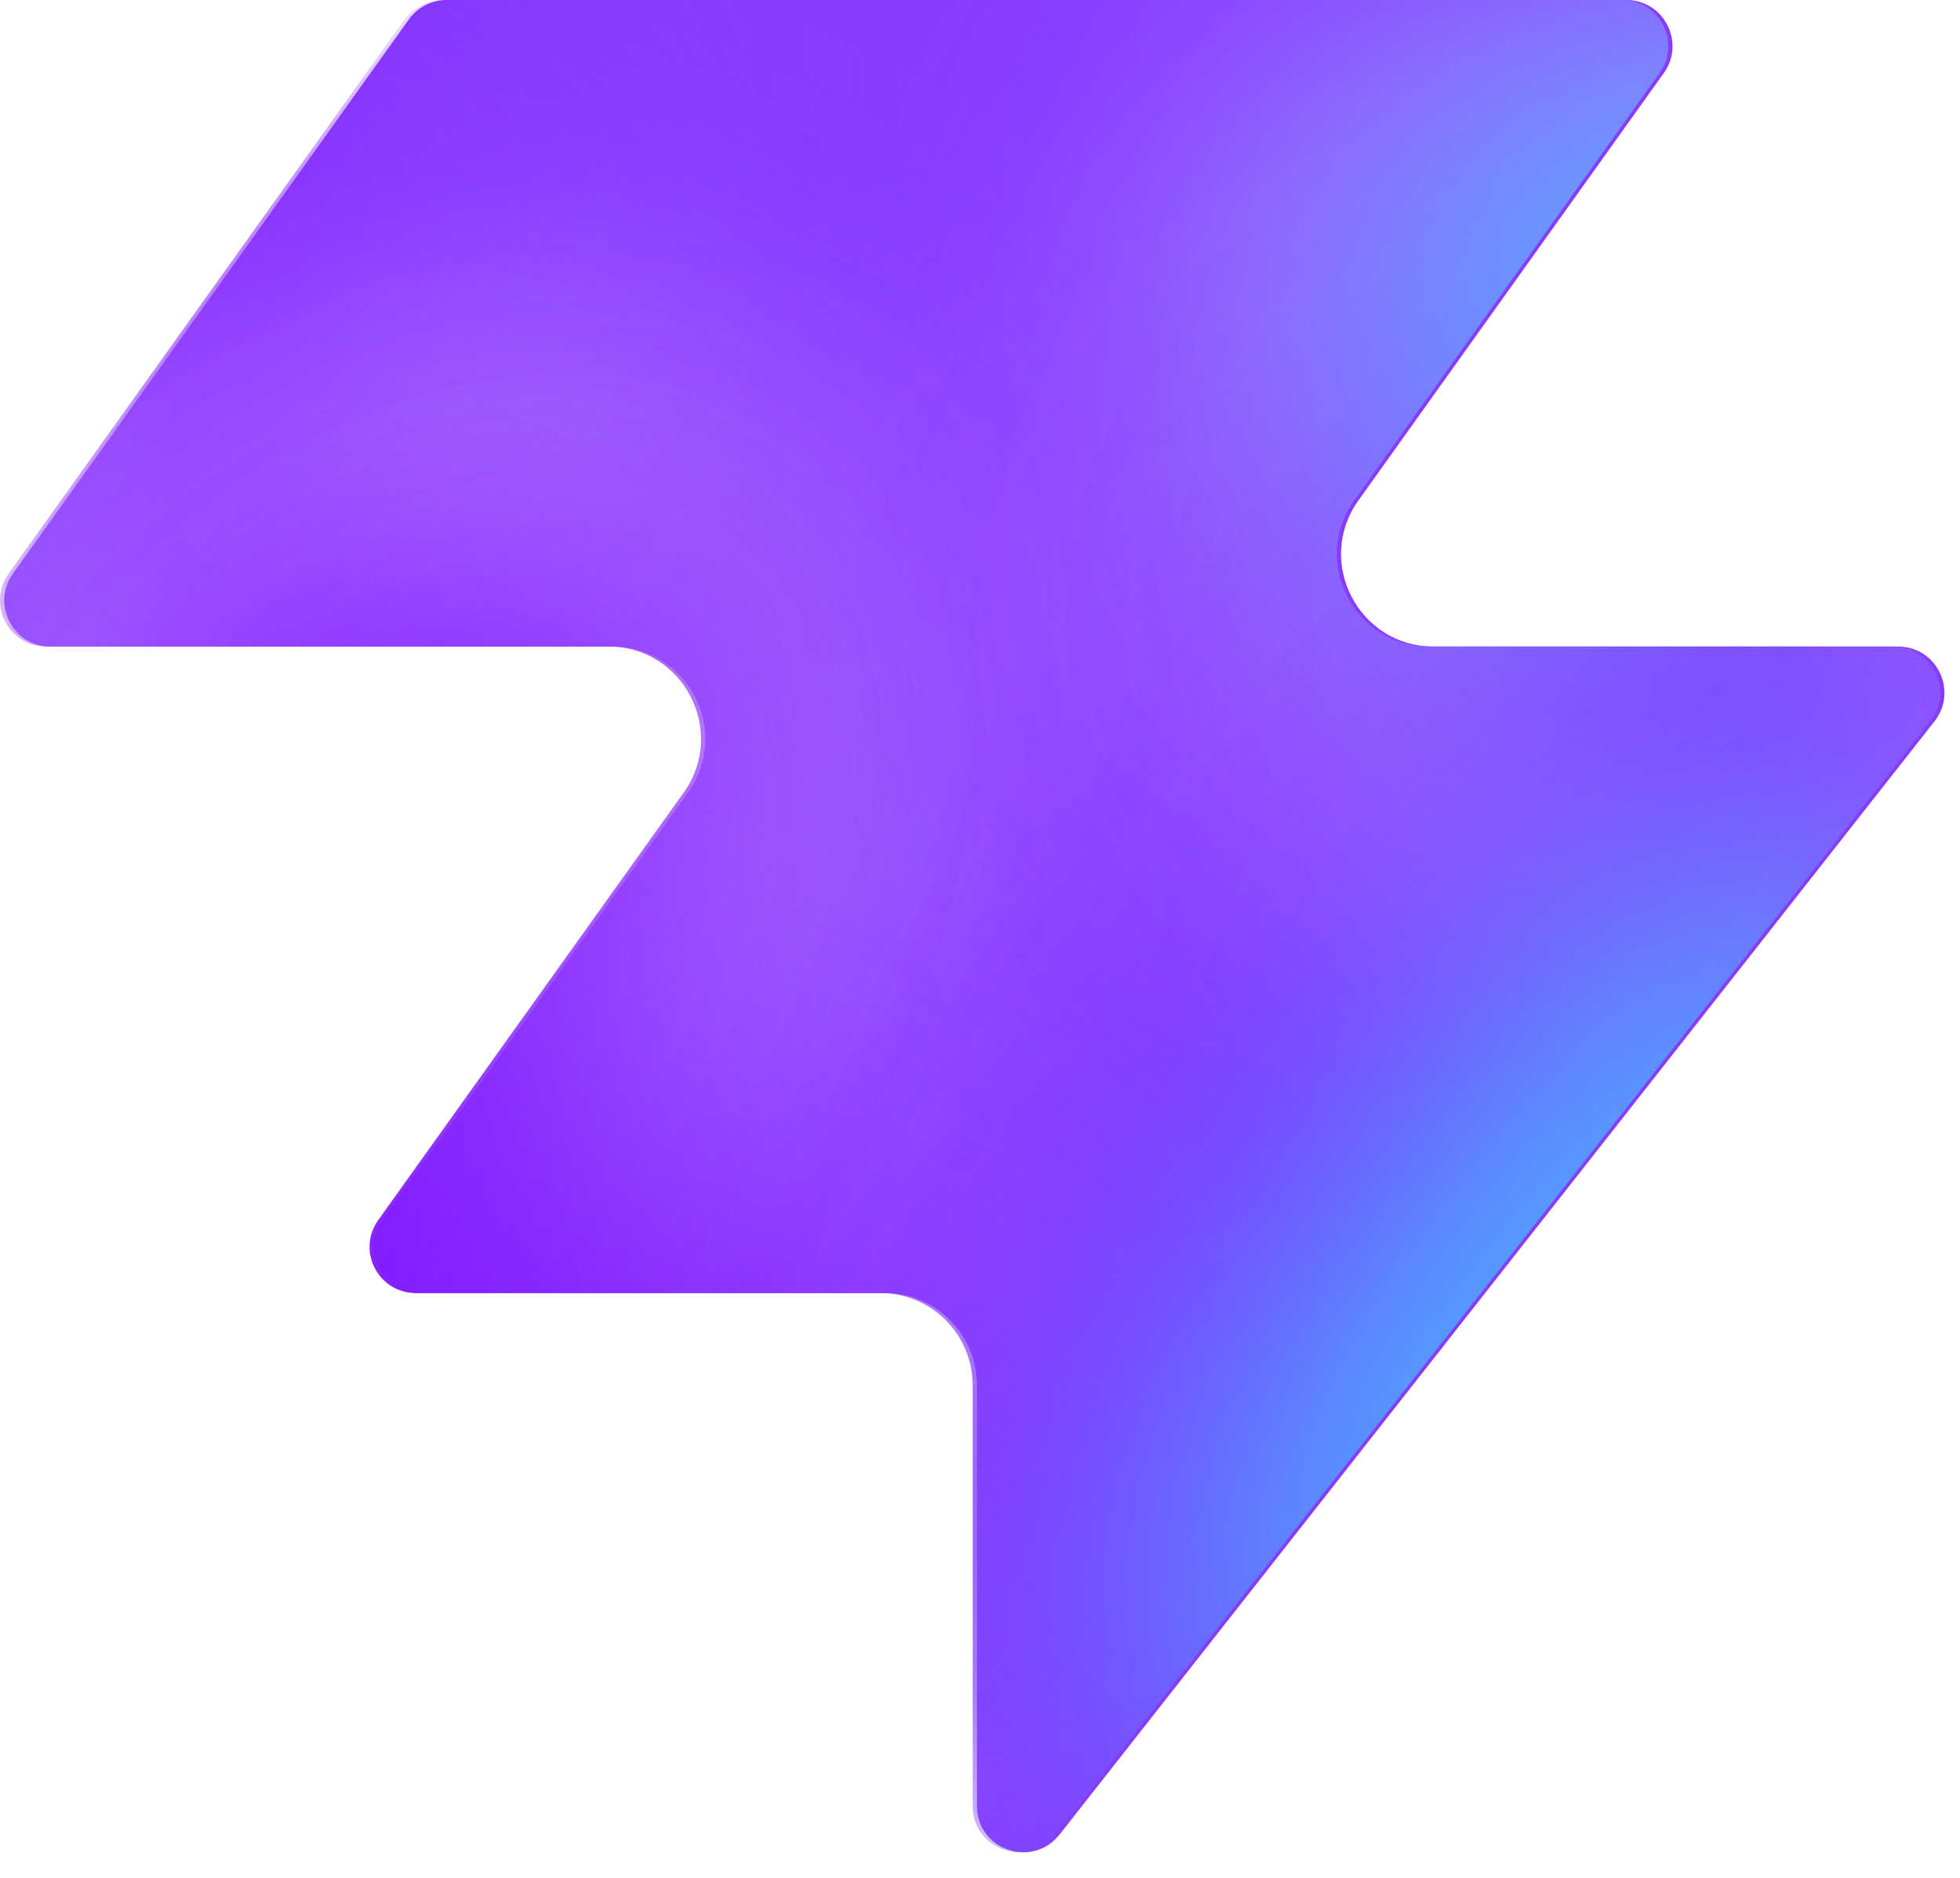
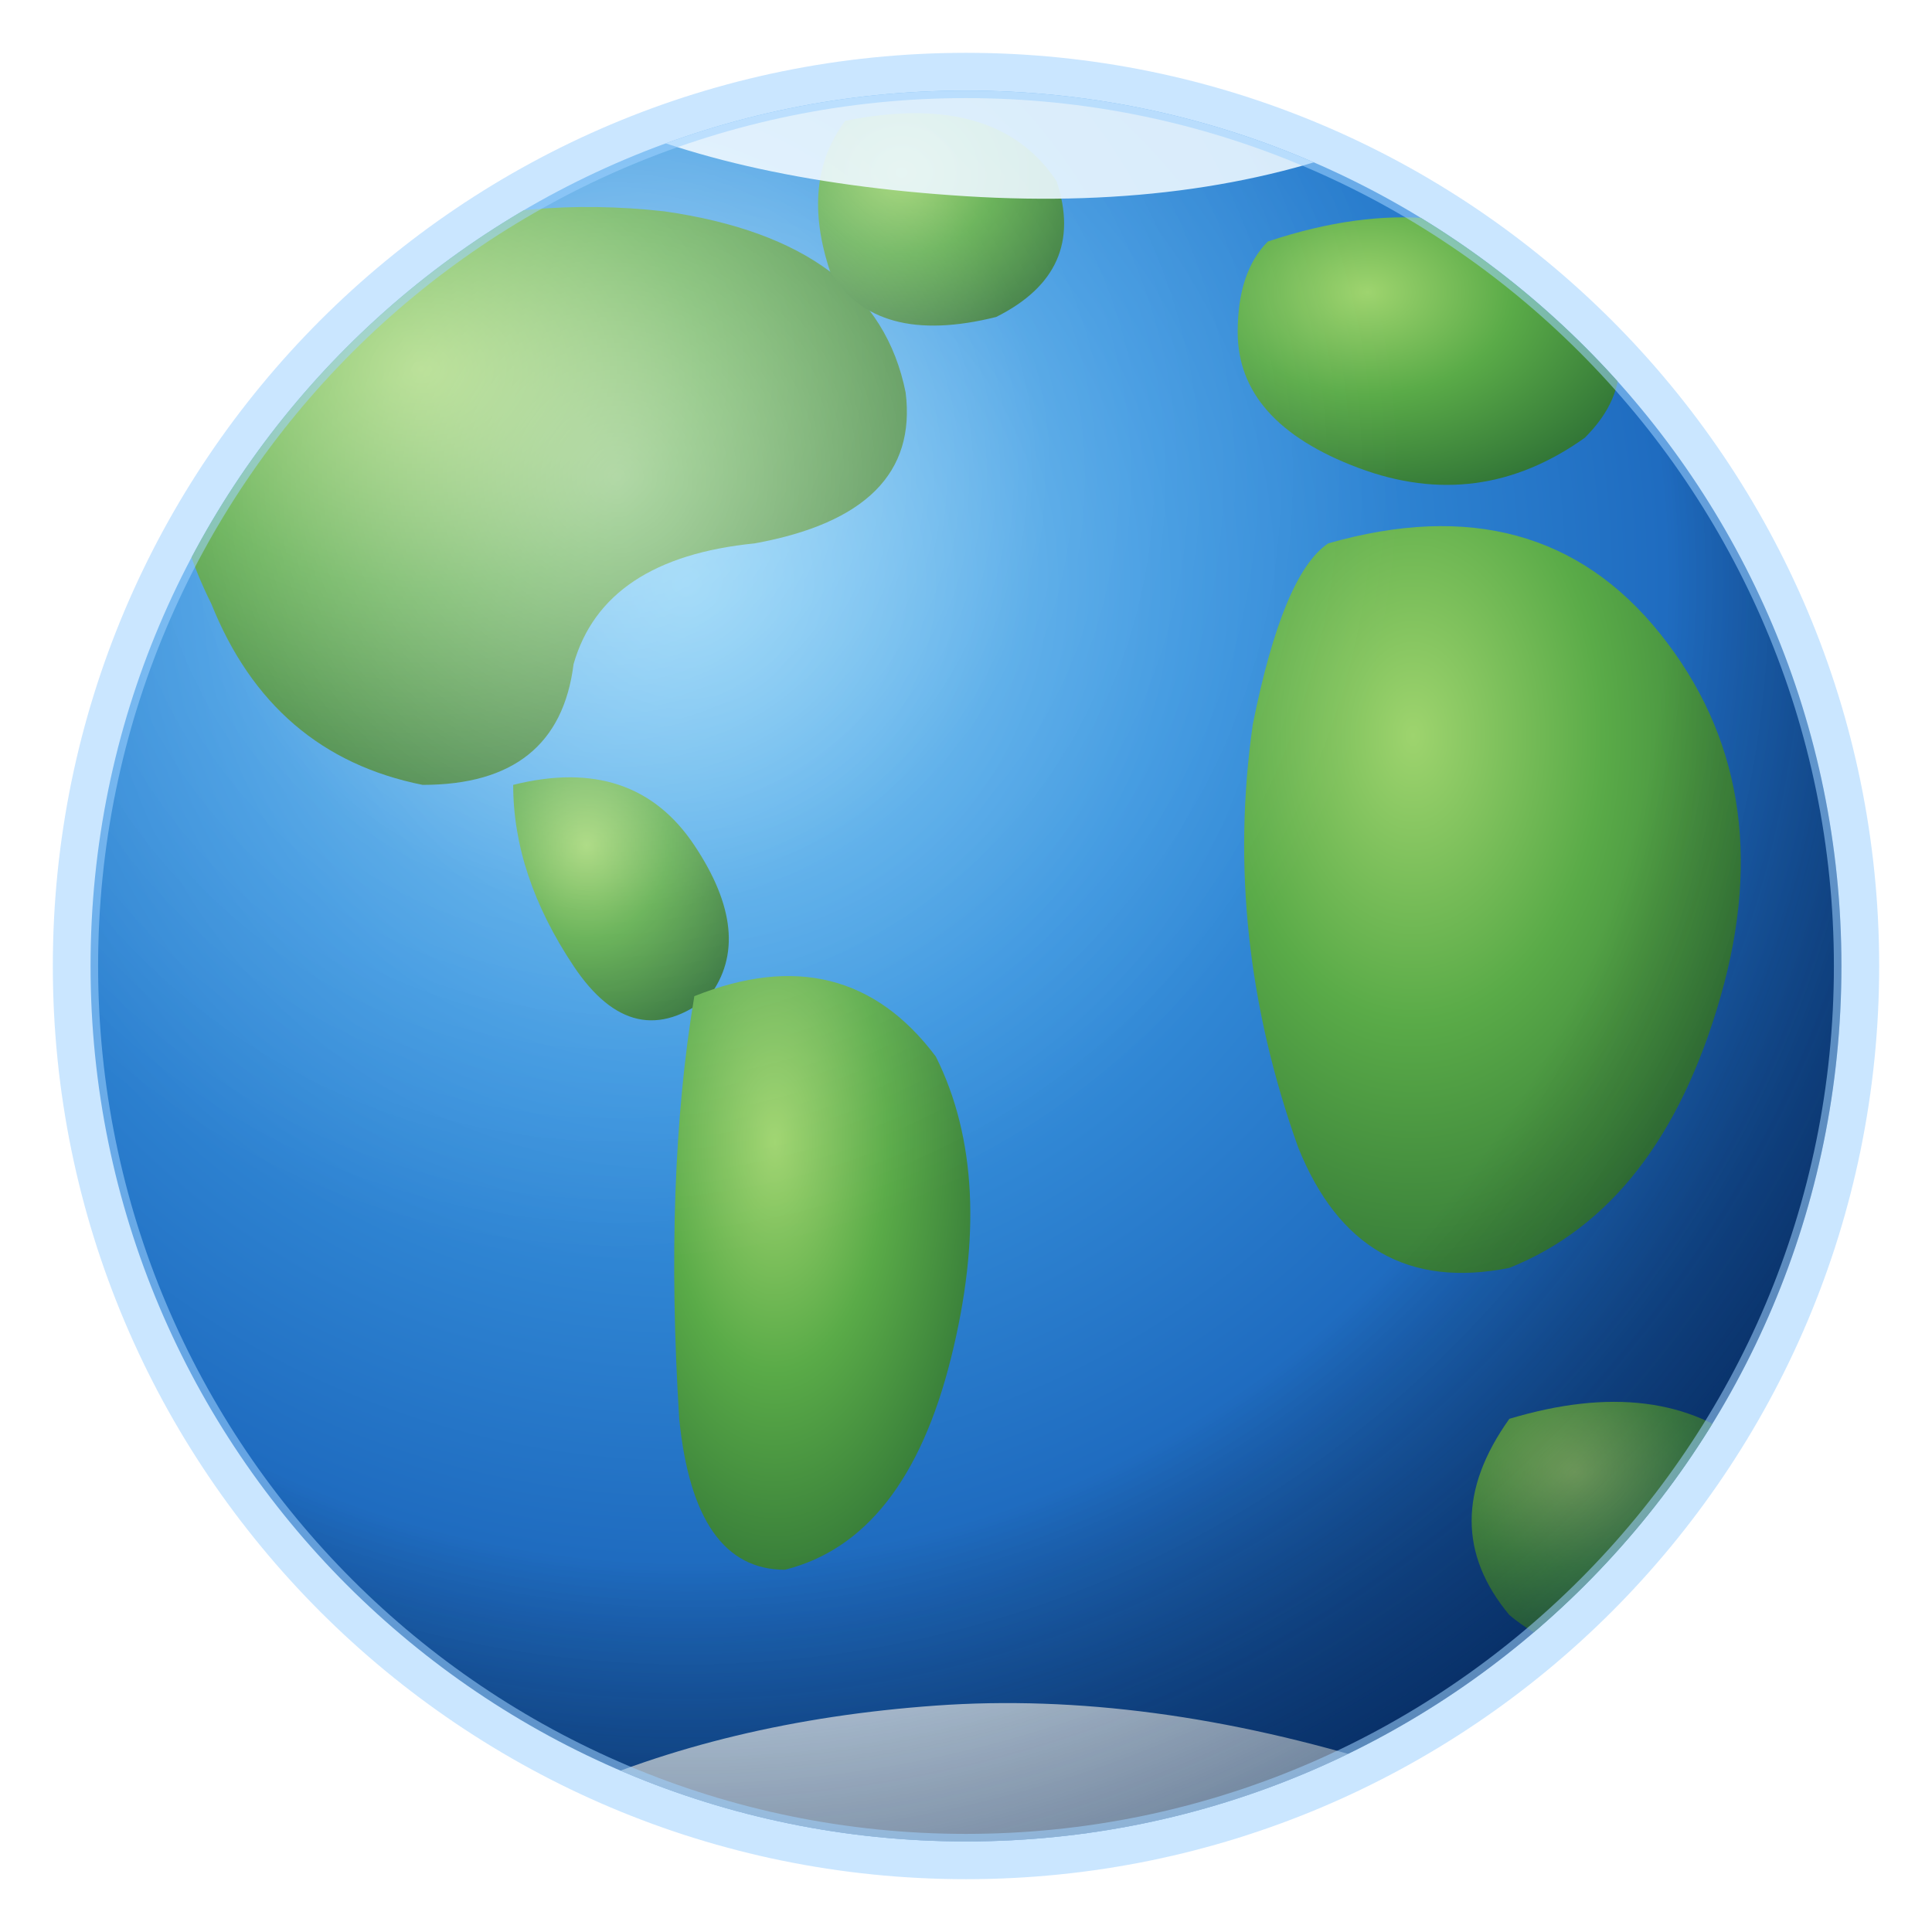
- <svg xmlns="http://www.w3.org/2000/svg" width="48" height="46" fill="none" viewBox="0 0 48 46">
-   <path fill="#863bff" d="M25.946 44.938c-.664.845-2.021.375-2.021-.698V33.937a2.26 2.26 0 0 0-2.262-2.262H10.287c-.92 0-1.456-1.04-.92-1.788l7.48-10.471c1.07-1.497 0-3.578-1.842-3.578H1.237c-.92 0-1.456-1.04-.92-1.788L10.013.474c.214-.297.556-.474.92-.474h28.894c.92 0 1.456 1.04.92 1.788l-7.48 10.471c-1.07 1.498 0 3.579 1.842 3.579h11.377c.943 0 1.473 1.088.89 1.83L25.947 44.94z" style="fill:#863bff;fill:color(display-p3 .525 .23 1);fill-opacity:1" />
-   <mask id="a" width="48" height="46" x="0" y="0" maskUnits="userSpaceOnUse" style="mask-type:alpha">
-     <path fill="#000" d="M25.842 44.938c-.664.844-2.021.375-2.021-.698V33.937a2.26 2.26 0 0 0-2.262-2.262H10.183c-.92 0-1.456-1.04-.92-1.788l7.48-10.471c1.07-1.498 0-3.579-1.842-3.579H1.133c-.92 0-1.456-1.04-.92-1.787L9.91.473c.214-.297.556-.474.92-.474h28.894c.92 0 1.456 1.04.92 1.788l-7.48 10.471c-1.07 1.498 0 3.578 1.842 3.578h11.377c.943 0 1.473 1.088.89 1.832L25.843 44.94z" style="fill:#000;fill-opacity:1" />
-   </mask>
-   <g mask="url(#a)">
-     <g filter="url(#b)">
-       <ellipse cx="5.508" cy="14.704" fill="#ede6ff" rx="5.508" ry="14.704" style="fill:#ede6ff;fill:color(display-p3 .927 .903 1);fill-opacity:1" transform="matrix(.00324 1 1 -.00324 -4.47 31.516)" />
-     </g>
-     <g filter="url(#c)">
-       <ellipse cx="10.399" cy="29.851" fill="#ede6ff" rx="10.399" ry="29.851" style="fill:#ede6ff;fill:color(display-p3 .927 .903 1);fill-opacity:1" transform="matrix(.00324 1 1 -.00324 -39.328 7.883)" />
-     </g>
-     <g filter="url(#d)">
-       <ellipse cx="5.508" cy="30.487" fill="#7e14ff" rx="5.508" ry="30.487" style="fill:#7e14ff;fill:color(display-p3 .492 .077 1);fill-opacity:1" transform="rotate(89.814 -25.913 -14.639)scale(1 -1)" />
-     </g>
-     <g filter="url(#e)">
-       <ellipse cx="5.508" cy="30.599" fill="#7e14ff" rx="5.508" ry="30.599" style="fill:#7e14ff;fill:color(display-p3 .492 .077 1);fill-opacity:1" transform="rotate(89.814 -32.644 -3.334)scale(1 -1)" />
-     </g>
-     <g filter="url(#f)">
-       <ellipse cx="5.508" cy="30.599" fill="#7e14ff" rx="5.508" ry="30.599" style="fill:#7e14ff;fill:color(display-p3 .492 .077 1);fill-opacity:1" transform="matrix(.00324 1 1 -.00324 -34.34 30.47)" />
-     </g>
-     <g filter="url(#g)">
-       <ellipse cx="14.072" cy="22.078" fill="#ede6ff" rx="14.072" ry="22.078" style="fill:#ede6ff;fill:color(display-p3 .927 .903 1);fill-opacity:1" transform="rotate(93.35 24.506 48.493)scale(-1 1)" />
-     </g>
-     <g filter="url(#h)">
-       <ellipse cx="3.47" cy="21.501" fill="#7e14ff" rx="3.47" ry="21.501" style="fill:#7e14ff;fill:color(display-p3 .492 .077 1);fill-opacity:1" transform="rotate(89.009 28.708 47.59)scale(-1 1)" />
-     </g>
-     <g filter="url(#i)">
-       <ellipse cx="3.47" cy="21.501" fill="#7e14ff" rx="3.47" ry="21.501" style="fill:#7e14ff;fill:color(display-p3 .492 .077 1);fill-opacity:1" transform="rotate(89.009 28.708 47.59)scale(-1 1)" />
-     </g>
-     <g filter="url(#j)">
-       <ellipse cx=".387" cy="8.972" fill="#7e14ff" rx="4.407" ry="29.108" style="fill:#7e14ff;fill:color(display-p3 .492 .077 1);fill-opacity:1" transform="rotate(39.51 .387 8.972)" />
-     </g>
-     <g filter="url(#k)">
-       <ellipse cx="47.523" cy="-6.092" fill="#7e14ff" rx="4.407" ry="29.108" style="fill:#7e14ff;fill:color(display-p3 .492 .077 1);fill-opacity:1" transform="rotate(37.892 47.523 -6.092)" />
-     </g>
-     <g filter="url(#l)">
-       <ellipse cx="41.412" cy="6.333" fill="#47bfff" rx="5.971" ry="9.665" style="fill:#47bfff;fill:color(display-p3 .28 .748 1);fill-opacity:1" transform="rotate(37.892 41.412 6.333)" />
-     </g>
-     <g filter="url(#m)">
-       <ellipse cx="-1.879" cy="38.332" fill="#7e14ff" rx="4.407" ry="29.108" style="fill:#7e14ff;fill:color(display-p3 .492 .077 1);fill-opacity:1" transform="rotate(37.892 -1.88 38.332)" />
-     </g>
-     <g filter="url(#n)">
-       <ellipse cx="-1.879" cy="38.332" fill="#7e14ff" rx="4.407" ry="29.108" style="fill:#7e14ff;fill:color(display-p3 .492 .077 1);fill-opacity:1" transform="rotate(37.892 -1.88 38.332)" />
-     </g>
-     <g filter="url(#o)">
-       <ellipse cx="35.651" cy="29.907" fill="#7e14ff" rx="4.407" ry="29.108" style="fill:#7e14ff;fill:color(display-p3 .492 .077 1);fill-opacity:1" transform="rotate(37.892 35.651 29.907)" />
-     </g>
-     <g filter="url(#p)">
-       <ellipse cx="38.418" cy="32.4" fill="#47bfff" rx="5.971" ry="15.297" style="fill:#47bfff;fill:color(display-p3 .28 .748 1);fill-opacity:1" transform="rotate(37.892 38.418 32.4)" />
-     </g>
+ <svg xmlns="http://www.w3.org/2000/svg" width="64" height="64" viewBox="0 0 64 64">
+   <defs>
+     <radialGradient id="ocean" cx="34%" cy="28%" r="80%">
+       <stop offset="0%" stop-color="#6ec6f5" />
+       <stop offset="35%" stop-color="#3a96e0" />
+       <stop offset="70%" stop-color="#1f6cc0" />
+       <stop offset="100%" stop-color="#0d3e86" />
+     </radialGradient>
+     <radialGradient id="land" cx="34%" cy="28%" r="85%">
+       <stop offset="0%" stop-color="#9ed46e" />
+       <stop offset="45%" stop-color="#5aab48" />
+       <stop offset="100%" stop-color="#2c6e34" />
+     </radialGradient>
+     <radialGradient id="shade" cx="34%" cy="28%" r="78%">
+       <stop offset="0%" stop-color="#000" stop-opacity="0" />
+       <stop offset="72%" stop-color="#000" stop-opacity="0" />
+       <stop offset="100%" stop-color="#001a3d" stop-opacity=".45" />
+     </radialGradient>
+     <radialGradient id="shine" cx="30%" cy="22%" r="45%">
+       <stop offset="0%" stop-color="#fff" stop-opacity=".5" />
+       <stop offset="55%" stop-color="#fff" stop-opacity=".12" />
+       <stop offset="100%" stop-color="#fff" stop-opacity="0" />
+     </radialGradient>
+     <clipPath id="globe">
+       <circle cx="32" cy="32" r="29" />
+     </clipPath>
+   </defs>
+   <circle cx="32" cy="32" r="29" fill="url(#ocean)" />
+   <g clip-path="url(#globe)" fill="url(#land)">
+     <path d="M6 12 Q13 6 22 7 Q29 8 30 13 Q30.5 17 25 18 Q20 18.5 19 22 Q18.5 26 14 26 Q9 25 7 20 Q5 16 6 12 Z" />
+     <path d="M17 26 Q21 25 23 28 Q25 31 23.5 33 Q21 35 19 32 Q17 29 17 26 Z" />
+     <path d="M23 33 Q28 31 31 35 Q33 39 31.5 45 Q30 51 26 52 Q23 52 22.5 47 Q22 39 23 33 Z" />
+     <path d="M28 4 Q33 3 35 6 Q36 9 33 10.5 Q29 11.5 27.5 9 Q26.5 6 28 4 Z" />
+     <path d="M42 8 Q48 6 52 9 Q55 12 52.5 14.5 Q49 17 45 15.5 Q41 14 41 11 Q41 9 42 8 Z" />
+     <path d="M44 18 Q51 16 55 21 Q59 26 57 33 Q55 40 50 42 Q45 43 43 38 Q40.5 31 41.5 24 Q42.5 19 44 18 Z" />
+     <path d="M50 47 Q55 45.5 58 48 Q60 51 57 53.5 Q53 56 50 53.5 Q47.5 50.5 50 47 Z" />
  </g>
-   <defs>
-     <filter id="b" width="60.045" height="41.654" x="-19.77" y="16.149" color-interpolation-filters="sRGB" filterUnits="userSpaceOnUse">
-       <feFlood flood-opacity="0" result="BackgroundImageFix" />
-       <feBlend in="SourceGraphic" in2="BackgroundImageFix" result="shape" />
-       <feGaussianBlur result="effect1_foregroundBlur_2002_17158" stdDeviation="7.659" />
-     </filter>
-     <filter id="c" width="90.34" height="51.437" x="-54.613" y="-7.533" color-interpolation-filters="sRGB" filterUnits="userSpaceOnUse">
-       <feFlood flood-opacity="0" result="BackgroundImageFix" />
-       <feBlend in="SourceGraphic" in2="BackgroundImageFix" result="shape" />
-       <feGaussianBlur result="effect1_foregroundBlur_2002_17158" stdDeviation="7.659" />
-     </filter>
-     <filter id="d" width="79.355" height="29.4" x="-49.64" y="2.03" color-interpolation-filters="sRGB" filterUnits="userSpaceOnUse">
-       <feFlood flood-opacity="0" result="BackgroundImageFix" />
-       <feBlend in="SourceGraphic" in2="BackgroundImageFix" result="shape" />
-       <feGaussianBlur result="effect1_foregroundBlur_2002_17158" stdDeviation="4.596" />
-     </filter>
-     <filter id="e" width="79.579" height="29.4" x="-45.045" y="20.029" color-interpolation-filters="sRGB" filterUnits="userSpaceOnUse">
-       <feFlood flood-opacity="0" result="BackgroundImageFix" />
-       <feBlend in="SourceGraphic" in2="BackgroundImageFix" result="shape" />
-       <feGaussianBlur result="effect1_foregroundBlur_2002_17158" stdDeviation="4.596" />
-     </filter>
-     <filter id="f" width="79.579" height="29.4" x="-43.513" y="21.178" color-interpolation-filters="sRGB" filterUnits="userSpaceOnUse">
-       <feFlood flood-opacity="0" result="BackgroundImageFix" />
-       <feBlend in="SourceGraphic" in2="BackgroundImageFix" result="shape" />
-       <feGaussianBlur result="effect1_foregroundBlur_2002_17158" stdDeviation="4.596" />
-     </filter>
-     <filter id="g" width="74.749" height="58.852" x="15.756" y="-17.901" color-interpolation-filters="sRGB" filterUnits="userSpaceOnUse">
-       <feFlood flood-opacity="0" result="BackgroundImageFix" />
-       <feBlend in="SourceGraphic" in2="BackgroundImageFix" result="shape" />
-       <feGaussianBlur result="effect1_foregroundBlur_2002_17158" stdDeviation="7.659" />
-     </filter>
-     <filter id="h" width="61.377" height="25.362" x="23.548" y="2.284" color-interpolation-filters="sRGB" filterUnits="userSpaceOnUse">
-       <feFlood flood-opacity="0" result="BackgroundImageFix" />
-       <feBlend in="SourceGraphic" in2="BackgroundImageFix" result="shape" />
-       <feGaussianBlur result="effect1_foregroundBlur_2002_17158" stdDeviation="4.596" />
-     </filter>
-     <filter id="i" width="61.377" height="25.362" x="23.548" y="2.284" color-interpolation-filters="sRGB" filterUnits="userSpaceOnUse">
-       <feFlood flood-opacity="0" result="BackgroundImageFix" />
-       <feBlend in="SourceGraphic" in2="BackgroundImageFix" result="shape" />
-       <feGaussianBlur result="effect1_foregroundBlur_2002_17158" stdDeviation="4.596" />
-     </filter>
-     <filter id="j" width="56.045" height="63.649" x="-27.636" y="-22.853" color-interpolation-filters="sRGB" filterUnits="userSpaceOnUse">
-       <feFlood flood-opacity="0" result="BackgroundImageFix" />
-       <feBlend in="SourceGraphic" in2="BackgroundImageFix" result="shape" />
-       <feGaussianBlur result="effect1_foregroundBlur_2002_17158" stdDeviation="4.596" />
-     </filter>
-     <filter id="k" width="54.814" height="64.646" x="20.116" y="-38.415" color-interpolation-filters="sRGB" filterUnits="userSpaceOnUse">
-       <feFlood flood-opacity="0" result="BackgroundImageFix" />
-       <feBlend in="SourceGraphic" in2="BackgroundImageFix" result="shape" />
-       <feGaussianBlur result="effect1_foregroundBlur_2002_17158" stdDeviation="4.596" />
-     </filter>
-     <filter id="l" width="33.541" height="35.313" x="24.641" y="-11.323" color-interpolation-filters="sRGB" filterUnits="userSpaceOnUse">
-       <feFlood flood-opacity="0" result="BackgroundImageFix" />
-       <feBlend in="SourceGraphic" in2="BackgroundImageFix" result="shape" />
-       <feGaussianBlur result="effect1_foregroundBlur_2002_17158" stdDeviation="4.596" />
-     </filter>
-     <filter id="m" width="54.814" height="64.646" x="-29.286" y="6.009" color-interpolation-filters="sRGB" filterUnits="userSpaceOnUse">
-       <feFlood flood-opacity="0" result="BackgroundImageFix" />
-       <feBlend in="SourceGraphic" in2="BackgroundImageFix" result="shape" />
-       <feGaussianBlur result="effect1_foregroundBlur_2002_17158" stdDeviation="4.596" />
-     </filter>
-     <filter id="n" width="54.814" height="64.646" x="-29.286" y="6.009" color-interpolation-filters="sRGB" filterUnits="userSpaceOnUse">
-       <feFlood flood-opacity="0" result="BackgroundImageFix" />
-       <feBlend in="SourceGraphic" in2="BackgroundImageFix" result="shape" />
-       <feGaussianBlur result="effect1_foregroundBlur_2002_17158" stdDeviation="4.596" />
-     </filter>
-     <filter id="o" width="54.814" height="64.646" x="8.244" y="-2.416" color-interpolation-filters="sRGB" filterUnits="userSpaceOnUse">
-       <feFlood flood-opacity="0" result="BackgroundImageFix" />
-       <feBlend in="SourceGraphic" in2="BackgroundImageFix" result="shape" />
-       <feGaussianBlur result="effect1_foregroundBlur_2002_17158" stdDeviation="4.596" />
-     </filter>
-     <filter id="p" width="39.409" height="43.623" x="18.713" y="10.588" color-interpolation-filters="sRGB" filterUnits="userSpaceOnUse">
-       <feFlood flood-opacity="0" result="BackgroundImageFix" />
-       <feBlend in="SourceGraphic" in2="BackgroundImageFix" result="shape" />
-       <feGaussianBlur result="effect1_foregroundBlur_2002_17158" stdDeviation="4.596" />
-     </filter>
-   </defs>
+   <g clip-path="url(#globe)" fill="#eaf6ff">
+     <path d="M22 1 Q32 -2 42 1 Q47 2.5 46 4.5 Q40 7 32 6.5 Q24 6 19 3.5 Q19.5 1.8 22 1 Z" opacity=".9" />
+     <path d="M20 61 Q32 65 45 61 Q48 60 46 58.5 Q38 56 31 56.5 Q24 57 18.5 59.5 Q18.5 60.5 20 61 Z" opacity=".85" />
+   </g>
+   <circle cx="32" cy="32" r="29" fill="url(#shade)" />
+   <circle cx="32" cy="32" r="29" fill="url(#shine)" />
+   <circle cx="32" cy="32" r="29.5" fill="none" stroke="#9fd2ff" stroke-opacity=".55" stroke-width="1.5" />
</svg>
